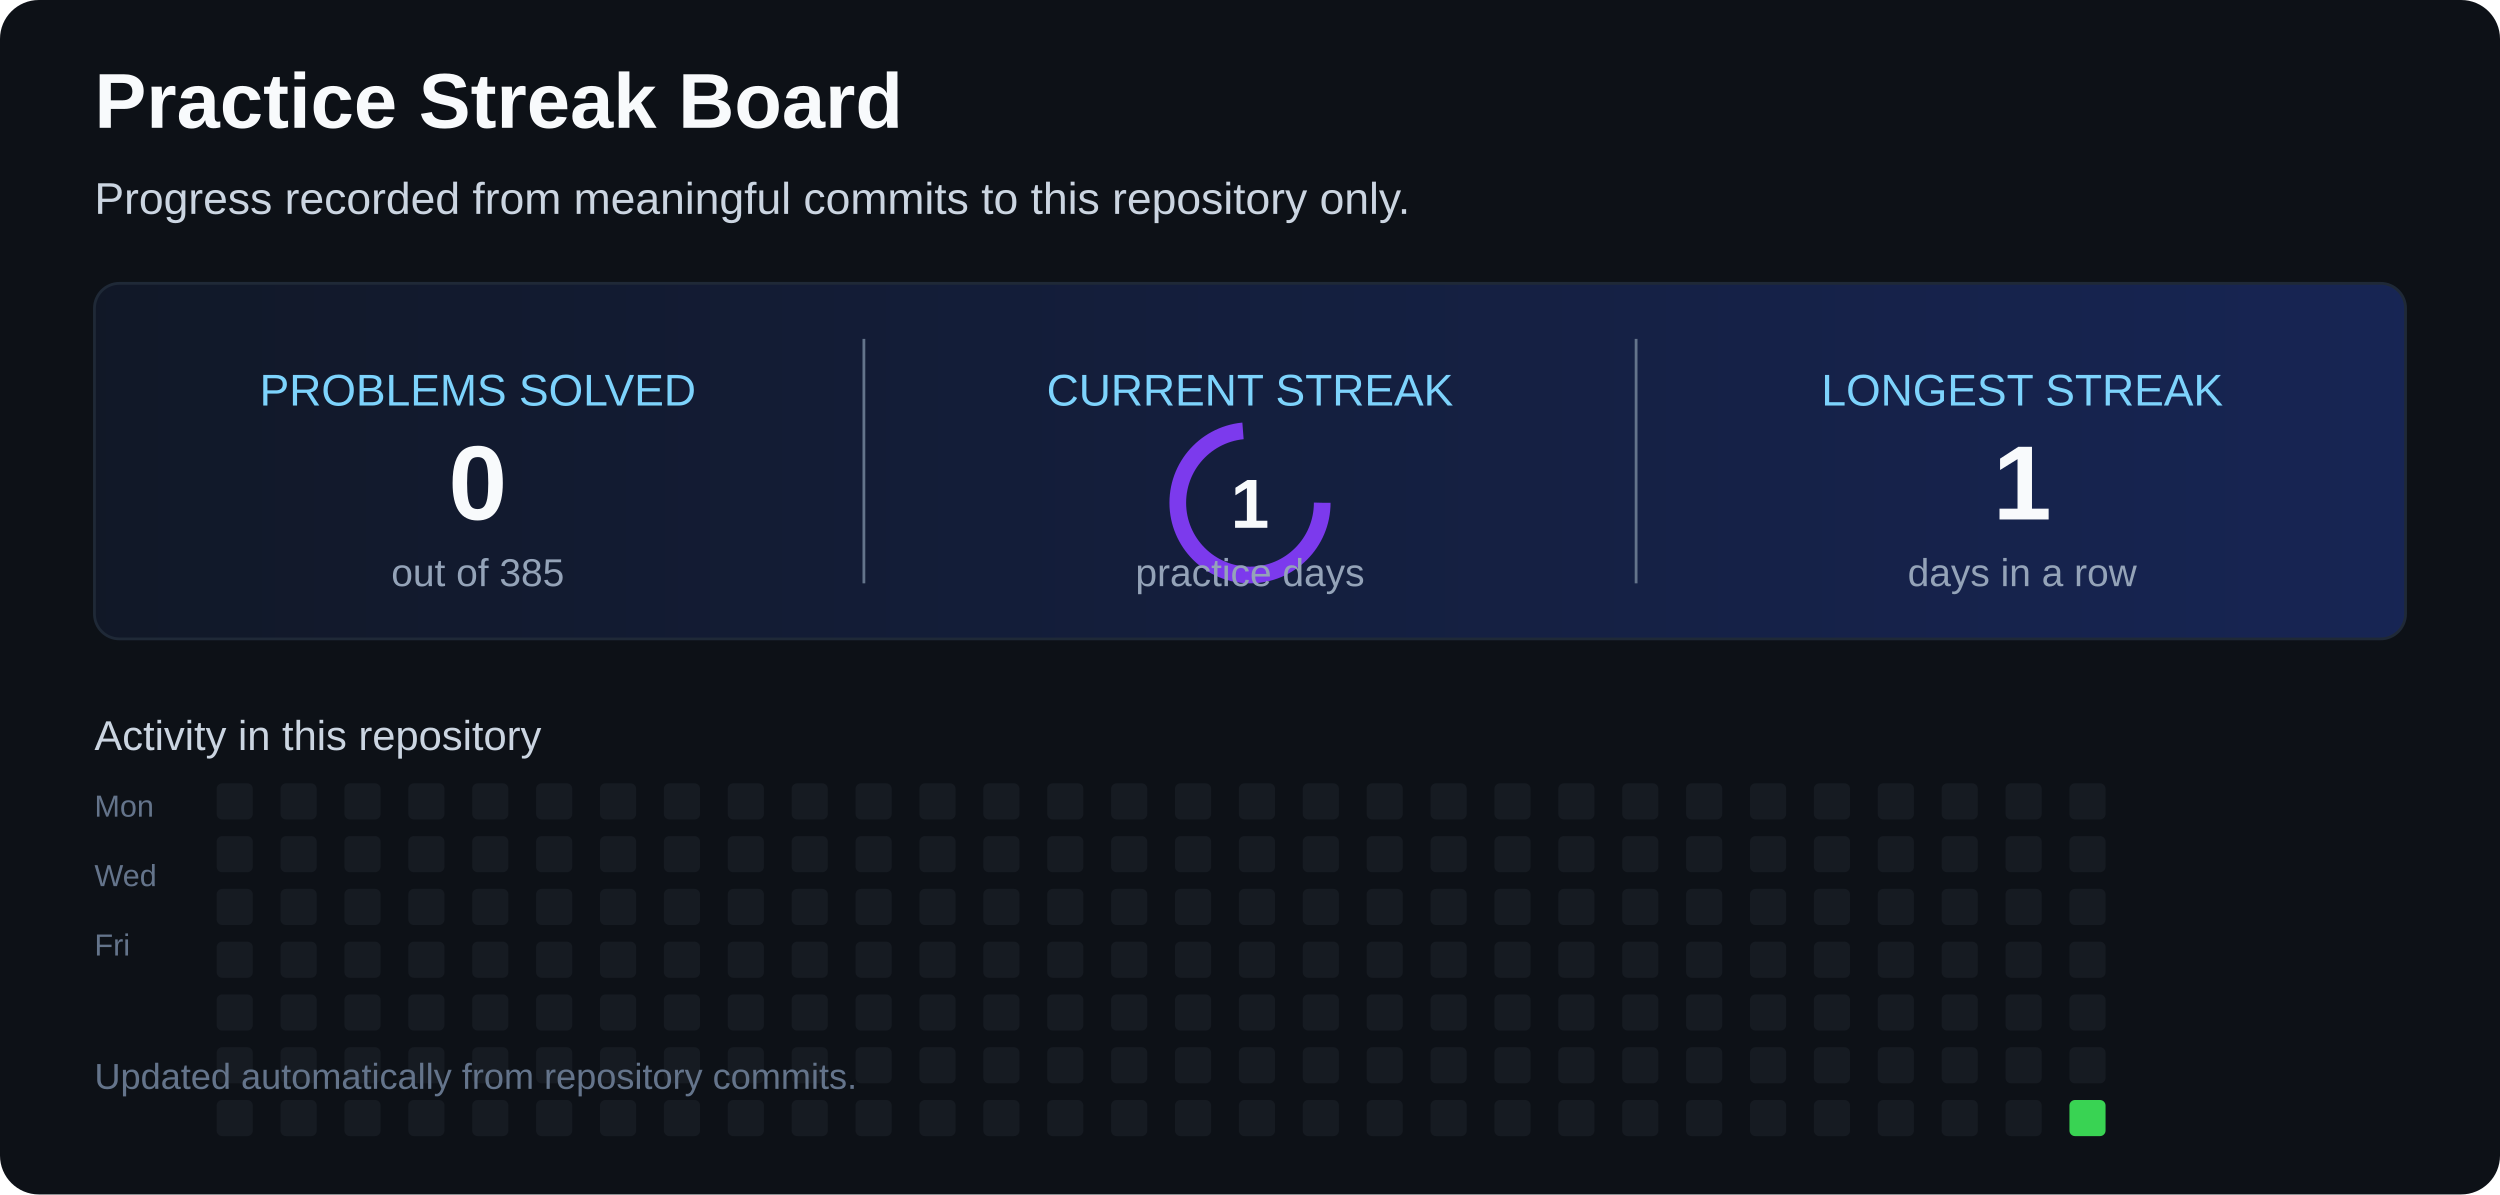
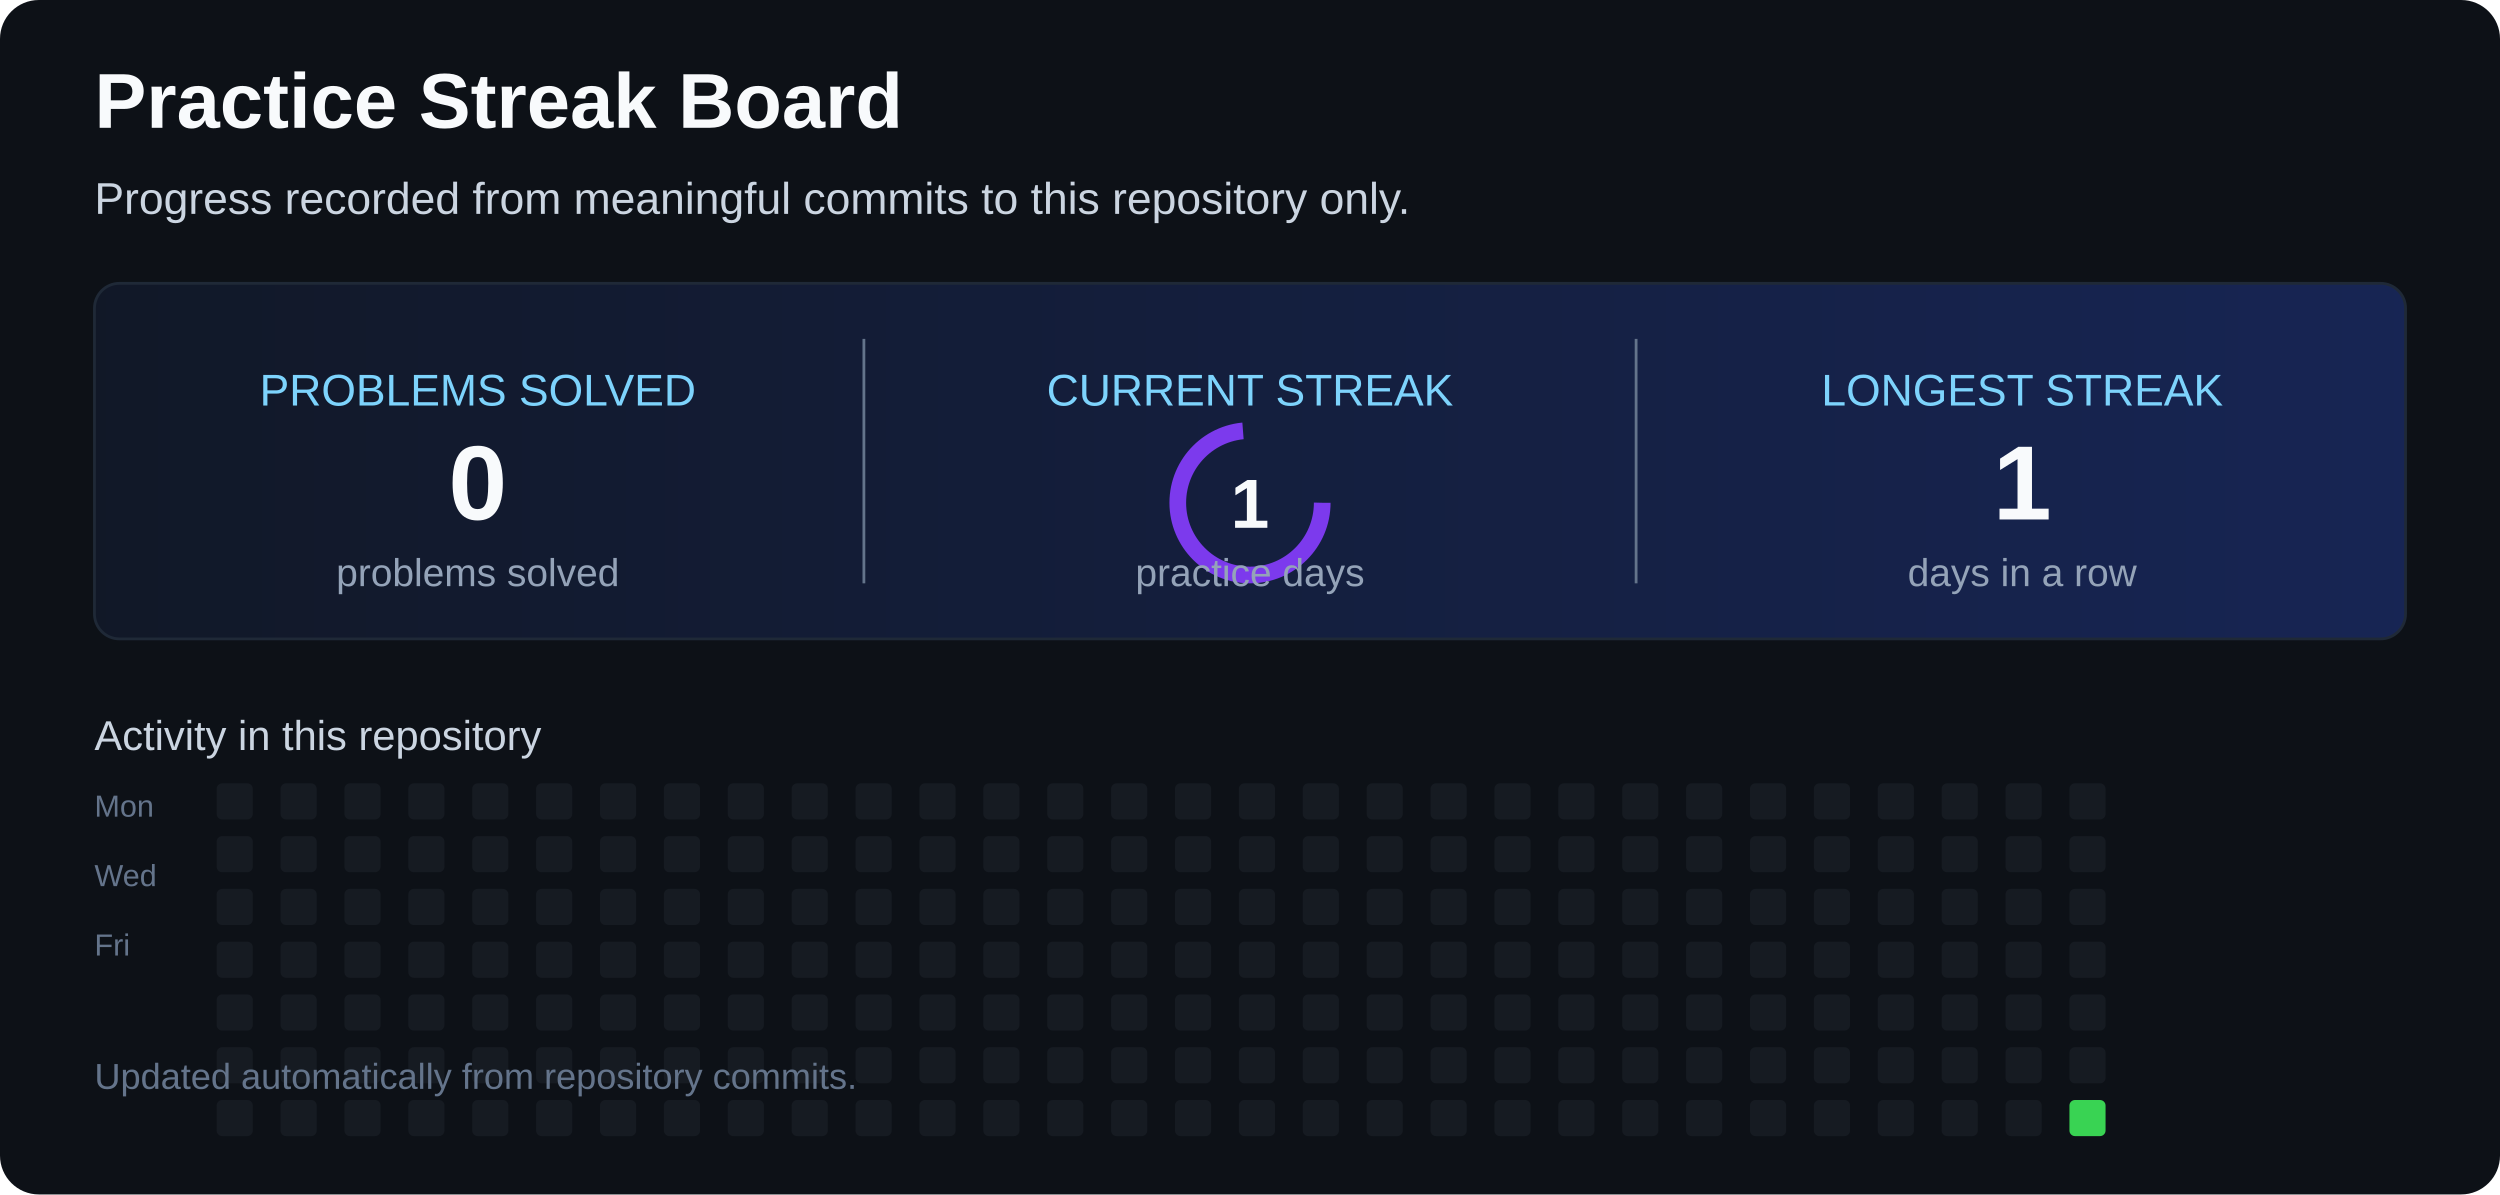
<svg xmlns="http://www.w3.org/2000/svg" width="900" height="430" viewBox="0 0 900 430" role="img" aria-labelledby="title desc">
  <defs>
    <linearGradient id="card" x1="0" x2="1">
      <stop offset="0" stop-color="#111827" />
      <stop offset="1" stop-color="#172554" />
    </linearGradient>
  </defs>
  <rect width="900" height="430" rx="14" fill="#0d1117" />
  <text x="34" y="46" fill="#f8fafc" font-family="Arial,sans-serif" font-size="28" font-weight="700">Practice Streak Board</text>
  <text x="34" y="77" fill="#cbd5e1" font-family="Arial,sans-serif" font-size="16">Progress recorded from meaningful commits to this repository only.</text>
  <rect x="34" y="102" width="832" height="128" rx="9" fill="url(#card)" stroke="#1f2937" />
  <line x1="311" y1="122" x2="311" y2="210" stroke="#64748b" />
  <line x1="589" y1="122" x2="589" y2="210" stroke="#64748b" />
  <text x="172" y="146" text-anchor="middle" fill="#7dd3fc" font-family="Arial,sans-serif" font-size="16">PROBLEMS SOLVED</text>
  <text x="172" y="187" text-anchor="middle" fill="#f8fafc" font-family="Arial,sans-serif" font-size="38" font-weight="700">0</text>
-   <text x="172" y="211" text-anchor="middle" fill="#94a3b8" font-family="Arial,sans-serif" font-size="14">out of 385</text>
+   <text x="172" y="211" text-anchor="middle" fill="#94a3b8" font-family="Arial,sans-serif" font-size="14">problems solved</text>
  <text x="450" y="146" text-anchor="middle" fill="#7dd3fc" font-family="Arial,sans-serif" font-size="16">CURRENT STREAK</text>
  <circle cx="450" cy="181" r="26" fill="none" stroke="#7c3aed" stroke-width="6" stroke-dasharray="120 44">
    <animateTransform attributeName="transform" type="rotate" from="0 450 181" to="360 450 181" dur="6s" repeatCount="indefinite" />
  </circle>
  <text x="450" y="190" text-anchor="middle" fill="#f8fafc" font-family="Arial,sans-serif" font-size="25" font-weight="700">1</text>
  <text x="450" y="211" text-anchor="middle" fill="#94a3b8" font-family="Arial,sans-serif" font-size="14">practice days</text>
  <text x="728" y="146" text-anchor="middle" fill="#7dd3fc" font-family="Arial,sans-serif" font-size="16">LONGEST STREAK</text>
  <text x="728" y="187" text-anchor="middle" fill="#f8fafc" font-family="Arial,sans-serif" font-size="38" font-weight="700">1</text>
  <text x="728" y="211" text-anchor="middle" fill="#94a3b8" font-family="Arial,sans-serif" font-size="14">days in a row</text>
  <text x="34" y="270" fill="#cbd5e1" font-family="Arial,sans-serif" font-size="15">Activity in this repository</text>
  <text x="34" y="294" fill="#64748b" font-family="Arial,sans-serif" font-size="11">Mon</text>
  <text x="34" y="319" fill="#64748b" font-family="Arial,sans-serif" font-size="11">Wed</text>
  <text x="34" y="344" fill="#64748b" font-family="Arial,sans-serif" font-size="11">Fri</text>
  <g>
    <rect x="78" y="282" width="13" height="13" rx="2" fill="#161b22" />
    <rect x="78" y="301" width="13" height="13" rx="2" fill="#161b22" />
    <rect x="78" y="320" width="13" height="13" rx="2" fill="#161b22" />
    <rect x="78" y="339" width="13" height="13" rx="2" fill="#161b22" />
    <rect x="78" y="358" width="13" height="13" rx="2" fill="#161b22" />
    <rect x="78" y="377" width="13" height="13" rx="2" fill="#161b22" />
    <rect x="78" y="396" width="13" height="13" rx="2" fill="#161b22" />
    <rect x="101" y="282" width="13" height="13" rx="2" fill="#161b22" />
    <rect x="101" y="301" width="13" height="13" rx="2" fill="#161b22" />
    <rect x="101" y="320" width="13" height="13" rx="2" fill="#161b22" />
    <rect x="101" y="339" width="13" height="13" rx="2" fill="#161b22" />
    <rect x="101" y="358" width="13" height="13" rx="2" fill="#161b22" />
    <rect x="101" y="377" width="13" height="13" rx="2" fill="#161b22" />
    <rect x="101" y="396" width="13" height="13" rx="2" fill="#161b22" />
    <rect x="124" y="282" width="13" height="13" rx="2" fill="#161b22" />
    <rect x="124" y="301" width="13" height="13" rx="2" fill="#161b22" />
    <rect x="124" y="320" width="13" height="13" rx="2" fill="#161b22" />
    <rect x="124" y="339" width="13" height="13" rx="2" fill="#161b22" />
    <rect x="124" y="358" width="13" height="13" rx="2" fill="#161b22" />
    <rect x="124" y="377" width="13" height="13" rx="2" fill="#161b22" />
    <rect x="124" y="396" width="13" height="13" rx="2" fill="#161b22" />
    <rect x="147" y="282" width="13" height="13" rx="2" fill="#161b22" />
    <rect x="147" y="301" width="13" height="13" rx="2" fill="#161b22" />
    <rect x="147" y="320" width="13" height="13" rx="2" fill="#161b22" />
    <rect x="147" y="339" width="13" height="13" rx="2" fill="#161b22" />
    <rect x="147" y="358" width="13" height="13" rx="2" fill="#161b22" />
    <rect x="147" y="377" width="13" height="13" rx="2" fill="#161b22" />
    <rect x="147" y="396" width="13" height="13" rx="2" fill="#161b22" />
    <rect x="170" y="282" width="13" height="13" rx="2" fill="#161b22" />
    <rect x="170" y="301" width="13" height="13" rx="2" fill="#161b22" />
    <rect x="170" y="320" width="13" height="13" rx="2" fill="#161b22" />
    <rect x="170" y="339" width="13" height="13" rx="2" fill="#161b22" />
    <rect x="170" y="358" width="13" height="13" rx="2" fill="#161b22" />
    <rect x="170" y="377" width="13" height="13" rx="2" fill="#161b22" />
    <rect x="170" y="396" width="13" height="13" rx="2" fill="#161b22" />
    <rect x="193" y="282" width="13" height="13" rx="2" fill="#161b22" />
    <rect x="193" y="301" width="13" height="13" rx="2" fill="#161b22" />
    <rect x="193" y="320" width="13" height="13" rx="2" fill="#161b22" />
    <rect x="193" y="339" width="13" height="13" rx="2" fill="#161b22" />
    <rect x="193" y="358" width="13" height="13" rx="2" fill="#161b22" />
    <rect x="193" y="377" width="13" height="13" rx="2" fill="#161b22" />
    <rect x="193" y="396" width="13" height="13" rx="2" fill="#161b22" />
    <rect x="216" y="282" width="13" height="13" rx="2" fill="#161b22" />
    <rect x="216" y="301" width="13" height="13" rx="2" fill="#161b22" />
    <rect x="216" y="320" width="13" height="13" rx="2" fill="#161b22" />
    <rect x="216" y="339" width="13" height="13" rx="2" fill="#161b22" />
    <rect x="216" y="358" width="13" height="13" rx="2" fill="#161b22" />
    <rect x="216" y="377" width="13" height="13" rx="2" fill="#161b22" />
    <rect x="216" y="396" width="13" height="13" rx="2" fill="#161b22" />
    <rect x="239" y="282" width="13" height="13" rx="2" fill="#161b22" />
    <rect x="239" y="301" width="13" height="13" rx="2" fill="#161b22" />
    <rect x="239" y="320" width="13" height="13" rx="2" fill="#161b22" />
    <rect x="239" y="339" width="13" height="13" rx="2" fill="#161b22" />
    <rect x="239" y="358" width="13" height="13" rx="2" fill="#161b22" />
    <rect x="239" y="377" width="13" height="13" rx="2" fill="#161b22" />
    <rect x="239" y="396" width="13" height="13" rx="2" fill="#161b22" />
    <rect x="262" y="282" width="13" height="13" rx="2" fill="#161b22" />
    <rect x="262" y="301" width="13" height="13" rx="2" fill="#161b22" />
    <rect x="262" y="320" width="13" height="13" rx="2" fill="#161b22" />
    <rect x="262" y="339" width="13" height="13" rx="2" fill="#161b22" />
    <rect x="262" y="358" width="13" height="13" rx="2" fill="#161b22" />
    <rect x="262" y="377" width="13" height="13" rx="2" fill="#161b22" />
    <rect x="262" y="396" width="13" height="13" rx="2" fill="#161b22" />
    <rect x="285" y="282" width="13" height="13" rx="2" fill="#161b22" />
    <rect x="285" y="301" width="13" height="13" rx="2" fill="#161b22" />
    <rect x="285" y="320" width="13" height="13" rx="2" fill="#161b22" />
    <rect x="285" y="339" width="13" height="13" rx="2" fill="#161b22" />
    <rect x="285" y="358" width="13" height="13" rx="2" fill="#161b22" />
    <rect x="285" y="377" width="13" height="13" rx="2" fill="#161b22" />
    <rect x="285" y="396" width="13" height="13" rx="2" fill="#161b22" />
    <rect x="308" y="282" width="13" height="13" rx="2" fill="#161b22" />
    <rect x="308" y="301" width="13" height="13" rx="2" fill="#161b22" />
    <rect x="308" y="320" width="13" height="13" rx="2" fill="#161b22" />
    <rect x="308" y="339" width="13" height="13" rx="2" fill="#161b22" />
    <rect x="308" y="358" width="13" height="13" rx="2" fill="#161b22" />
    <rect x="308" y="377" width="13" height="13" rx="2" fill="#161b22" />
    <rect x="308" y="396" width="13" height="13" rx="2" fill="#161b22" />
    <rect x="331" y="282" width="13" height="13" rx="2" fill="#161b22" />
    <rect x="331" y="301" width="13" height="13" rx="2" fill="#161b22" />
    <rect x="331" y="320" width="13" height="13" rx="2" fill="#161b22" />
    <rect x="331" y="339" width="13" height="13" rx="2" fill="#161b22" />
    <rect x="331" y="358" width="13" height="13" rx="2" fill="#161b22" />
    <rect x="331" y="377" width="13" height="13" rx="2" fill="#161b22" />
    <rect x="331" y="396" width="13" height="13" rx="2" fill="#161b22" />
    <rect x="354" y="282" width="13" height="13" rx="2" fill="#161b22" />
    <rect x="354" y="301" width="13" height="13" rx="2" fill="#161b22" />
    <rect x="354" y="320" width="13" height="13" rx="2" fill="#161b22" />
    <rect x="354" y="339" width="13" height="13" rx="2" fill="#161b22" />
    <rect x="354" y="358" width="13" height="13" rx="2" fill="#161b22" />
    <rect x="354" y="377" width="13" height="13" rx="2" fill="#161b22" />
    <rect x="354" y="396" width="13" height="13" rx="2" fill="#161b22" />
    <rect x="377" y="282" width="13" height="13" rx="2" fill="#161b22" />
    <rect x="377" y="301" width="13" height="13" rx="2" fill="#161b22" />
    <rect x="377" y="320" width="13" height="13" rx="2" fill="#161b22" />
    <rect x="377" y="339" width="13" height="13" rx="2" fill="#161b22" />
    <rect x="377" y="358" width="13" height="13" rx="2" fill="#161b22" />
    <rect x="377" y="377" width="13" height="13" rx="2" fill="#161b22" />
    <rect x="377" y="396" width="13" height="13" rx="2" fill="#161b22" />
    <rect x="400" y="282" width="13" height="13" rx="2" fill="#161b22" />
    <rect x="400" y="301" width="13" height="13" rx="2" fill="#161b22" />
    <rect x="400" y="320" width="13" height="13" rx="2" fill="#161b22" />
    <rect x="400" y="339" width="13" height="13" rx="2" fill="#161b22" />
    <rect x="400" y="358" width="13" height="13" rx="2" fill="#161b22" />
    <rect x="400" y="377" width="13" height="13" rx="2" fill="#161b22" />
    <rect x="400" y="396" width="13" height="13" rx="2" fill="#161b22" />
    <rect x="423" y="282" width="13" height="13" rx="2" fill="#161b22" />
    <rect x="423" y="301" width="13" height="13" rx="2" fill="#161b22" />
    <rect x="423" y="320" width="13" height="13" rx="2" fill="#161b22" />
    <rect x="423" y="339" width="13" height="13" rx="2" fill="#161b22" />
    <rect x="423" y="358" width="13" height="13" rx="2" fill="#161b22" />
    <rect x="423" y="377" width="13" height="13" rx="2" fill="#161b22" />
    <rect x="423" y="396" width="13" height="13" rx="2" fill="#161b22" />
    <rect x="446" y="282" width="13" height="13" rx="2" fill="#161b22" />
    <rect x="446" y="301" width="13" height="13" rx="2" fill="#161b22" />
    <rect x="446" y="320" width="13" height="13" rx="2" fill="#161b22" />
    <rect x="446" y="339" width="13" height="13" rx="2" fill="#161b22" />
    <rect x="446" y="358" width="13" height="13" rx="2" fill="#161b22" />
    <rect x="446" y="377" width="13" height="13" rx="2" fill="#161b22" />
    <rect x="446" y="396" width="13" height="13" rx="2" fill="#161b22" />
    <rect x="469" y="282" width="13" height="13" rx="2" fill="#161b22" />
    <rect x="469" y="301" width="13" height="13" rx="2" fill="#161b22" />
    <rect x="469" y="320" width="13" height="13" rx="2" fill="#161b22" />
    <rect x="469" y="339" width="13" height="13" rx="2" fill="#161b22" />
    <rect x="469" y="358" width="13" height="13" rx="2" fill="#161b22" />
    <rect x="469" y="377" width="13" height="13" rx="2" fill="#161b22" />
    <rect x="469" y="396" width="13" height="13" rx="2" fill="#161b22" />
    <rect x="492" y="282" width="13" height="13" rx="2" fill="#161b22" />
    <rect x="492" y="301" width="13" height="13" rx="2" fill="#161b22" />
    <rect x="492" y="320" width="13" height="13" rx="2" fill="#161b22" />
    <rect x="492" y="339" width="13" height="13" rx="2" fill="#161b22" />
    <rect x="492" y="358" width="13" height="13" rx="2" fill="#161b22" />
    <rect x="492" y="377" width="13" height="13" rx="2" fill="#161b22" />
    <rect x="492" y="396" width="13" height="13" rx="2" fill="#161b22" />
    <rect x="515" y="282" width="13" height="13" rx="2" fill="#161b22" />
    <rect x="515" y="301" width="13" height="13" rx="2" fill="#161b22" />
    <rect x="515" y="320" width="13" height="13" rx="2" fill="#161b22" />
    <rect x="515" y="339" width="13" height="13" rx="2" fill="#161b22" />
    <rect x="515" y="358" width="13" height="13" rx="2" fill="#161b22" />
    <rect x="515" y="377" width="13" height="13" rx="2" fill="#161b22" />
    <rect x="515" y="396" width="13" height="13" rx="2" fill="#161b22" />
    <rect x="538" y="282" width="13" height="13" rx="2" fill="#161b22" />
    <rect x="538" y="301" width="13" height="13" rx="2" fill="#161b22" />
    <rect x="538" y="320" width="13" height="13" rx="2" fill="#161b22" />
    <rect x="538" y="339" width="13" height="13" rx="2" fill="#161b22" />
    <rect x="538" y="358" width="13" height="13" rx="2" fill="#161b22" />
    <rect x="538" y="377" width="13" height="13" rx="2" fill="#161b22" />
    <rect x="538" y="396" width="13" height="13" rx="2" fill="#161b22" />
    <rect x="561" y="282" width="13" height="13" rx="2" fill="#161b22" />
    <rect x="561" y="301" width="13" height="13" rx="2" fill="#161b22" />
    <rect x="561" y="320" width="13" height="13" rx="2" fill="#161b22" />
    <rect x="561" y="339" width="13" height="13" rx="2" fill="#161b22" />
    <rect x="561" y="358" width="13" height="13" rx="2" fill="#161b22" />
    <rect x="561" y="377" width="13" height="13" rx="2" fill="#161b22" />
    <rect x="561" y="396" width="13" height="13" rx="2" fill="#161b22" />
    <rect x="584" y="282" width="13" height="13" rx="2" fill="#161b22" />
    <rect x="584" y="301" width="13" height="13" rx="2" fill="#161b22" />
    <rect x="584" y="320" width="13" height="13" rx="2" fill="#161b22" />
    <rect x="584" y="339" width="13" height="13" rx="2" fill="#161b22" />
    <rect x="584" y="358" width="13" height="13" rx="2" fill="#161b22" />
    <rect x="584" y="377" width="13" height="13" rx="2" fill="#161b22" />
    <rect x="584" y="396" width="13" height="13" rx="2" fill="#161b22" />
    <rect x="607" y="282" width="13" height="13" rx="2" fill="#161b22" />
    <rect x="607" y="301" width="13" height="13" rx="2" fill="#161b22" />
    <rect x="607" y="320" width="13" height="13" rx="2" fill="#161b22" />
    <rect x="607" y="339" width="13" height="13" rx="2" fill="#161b22" />
    <rect x="607" y="358" width="13" height="13" rx="2" fill="#161b22" />
    <rect x="607" y="377" width="13" height="13" rx="2" fill="#161b22" />
    <rect x="607" y="396" width="13" height="13" rx="2" fill="#161b22" />
    <rect x="630" y="282" width="13" height="13" rx="2" fill="#161b22" />
    <rect x="630" y="301" width="13" height="13" rx="2" fill="#161b22" />
    <rect x="630" y="320" width="13" height="13" rx="2" fill="#161b22" />
    <rect x="630" y="339" width="13" height="13" rx="2" fill="#161b22" />
    <rect x="630" y="358" width="13" height="13" rx="2" fill="#161b22" />
    <rect x="630" y="377" width="13" height="13" rx="2" fill="#161b22" />
    <rect x="630" y="396" width="13" height="13" rx="2" fill="#161b22" />
    <rect x="653" y="282" width="13" height="13" rx="2" fill="#161b22" />
    <rect x="653" y="301" width="13" height="13" rx="2" fill="#161b22" />
    <rect x="653" y="320" width="13" height="13" rx="2" fill="#161b22" />
    <rect x="653" y="339" width="13" height="13" rx="2" fill="#161b22" />
    <rect x="653" y="358" width="13" height="13" rx="2" fill="#161b22" />
    <rect x="653" y="377" width="13" height="13" rx="2" fill="#161b22" />
    <rect x="653" y="396" width="13" height="13" rx="2" fill="#161b22" />
    <rect x="676" y="282" width="13" height="13" rx="2" fill="#161b22" />
    <rect x="676" y="301" width="13" height="13" rx="2" fill="#161b22" />
    <rect x="676" y="320" width="13" height="13" rx="2" fill="#161b22" />
    <rect x="676" y="339" width="13" height="13" rx="2" fill="#161b22" />
    <rect x="676" y="358" width="13" height="13" rx="2" fill="#161b22" />
    <rect x="676" y="377" width="13" height="13" rx="2" fill="#161b22" />
    <rect x="676" y="396" width="13" height="13" rx="2" fill="#161b22" />
    <rect x="699" y="282" width="13" height="13" rx="2" fill="#161b22" />
    <rect x="699" y="301" width="13" height="13" rx="2" fill="#161b22" />
    <rect x="699" y="320" width="13" height="13" rx="2" fill="#161b22" />
    <rect x="699" y="339" width="13" height="13" rx="2" fill="#161b22" />
    <rect x="699" y="358" width="13" height="13" rx="2" fill="#161b22" />
    <rect x="699" y="377" width="13" height="13" rx="2" fill="#161b22" />
    <rect x="699" y="396" width="13" height="13" rx="2" fill="#161b22" />
    <rect x="722" y="282" width="13" height="13" rx="2" fill="#161b22" />
    <rect x="722" y="301" width="13" height="13" rx="2" fill="#161b22" />
    <rect x="722" y="320" width="13" height="13" rx="2" fill="#161b22" />
    <rect x="722" y="339" width="13" height="13" rx="2" fill="#161b22" />
    <rect x="722" y="358" width="13" height="13" rx="2" fill="#161b22" />
    <rect x="722" y="377" width="13" height="13" rx="2" fill="#161b22" />
    <rect x="722" y="396" width="13" height="13" rx="2" fill="#161b22" />
    <rect x="745" y="282" width="13" height="13" rx="2" fill="#161b22" />
    <rect x="745" y="301" width="13" height="13" rx="2" fill="#161b22" />
    <rect x="745" y="320" width="13" height="13" rx="2" fill="#161b22" />
    <rect x="745" y="339" width="13" height="13" rx="2" fill="#161b22" />
    <rect x="745" y="358" width="13" height="13" rx="2" fill="#161b22" />
    <rect x="745" y="377" width="13" height="13" rx="2" fill="#161b22" />
    <rect x="745" y="396" width="13" height="13" rx="2" fill="#39d353" />
  </g>
  <text x="34" y="392" fill="#64748b" font-family="Arial,sans-serif" font-size="13">Updated automatically from repository commits.</text>
</svg>
